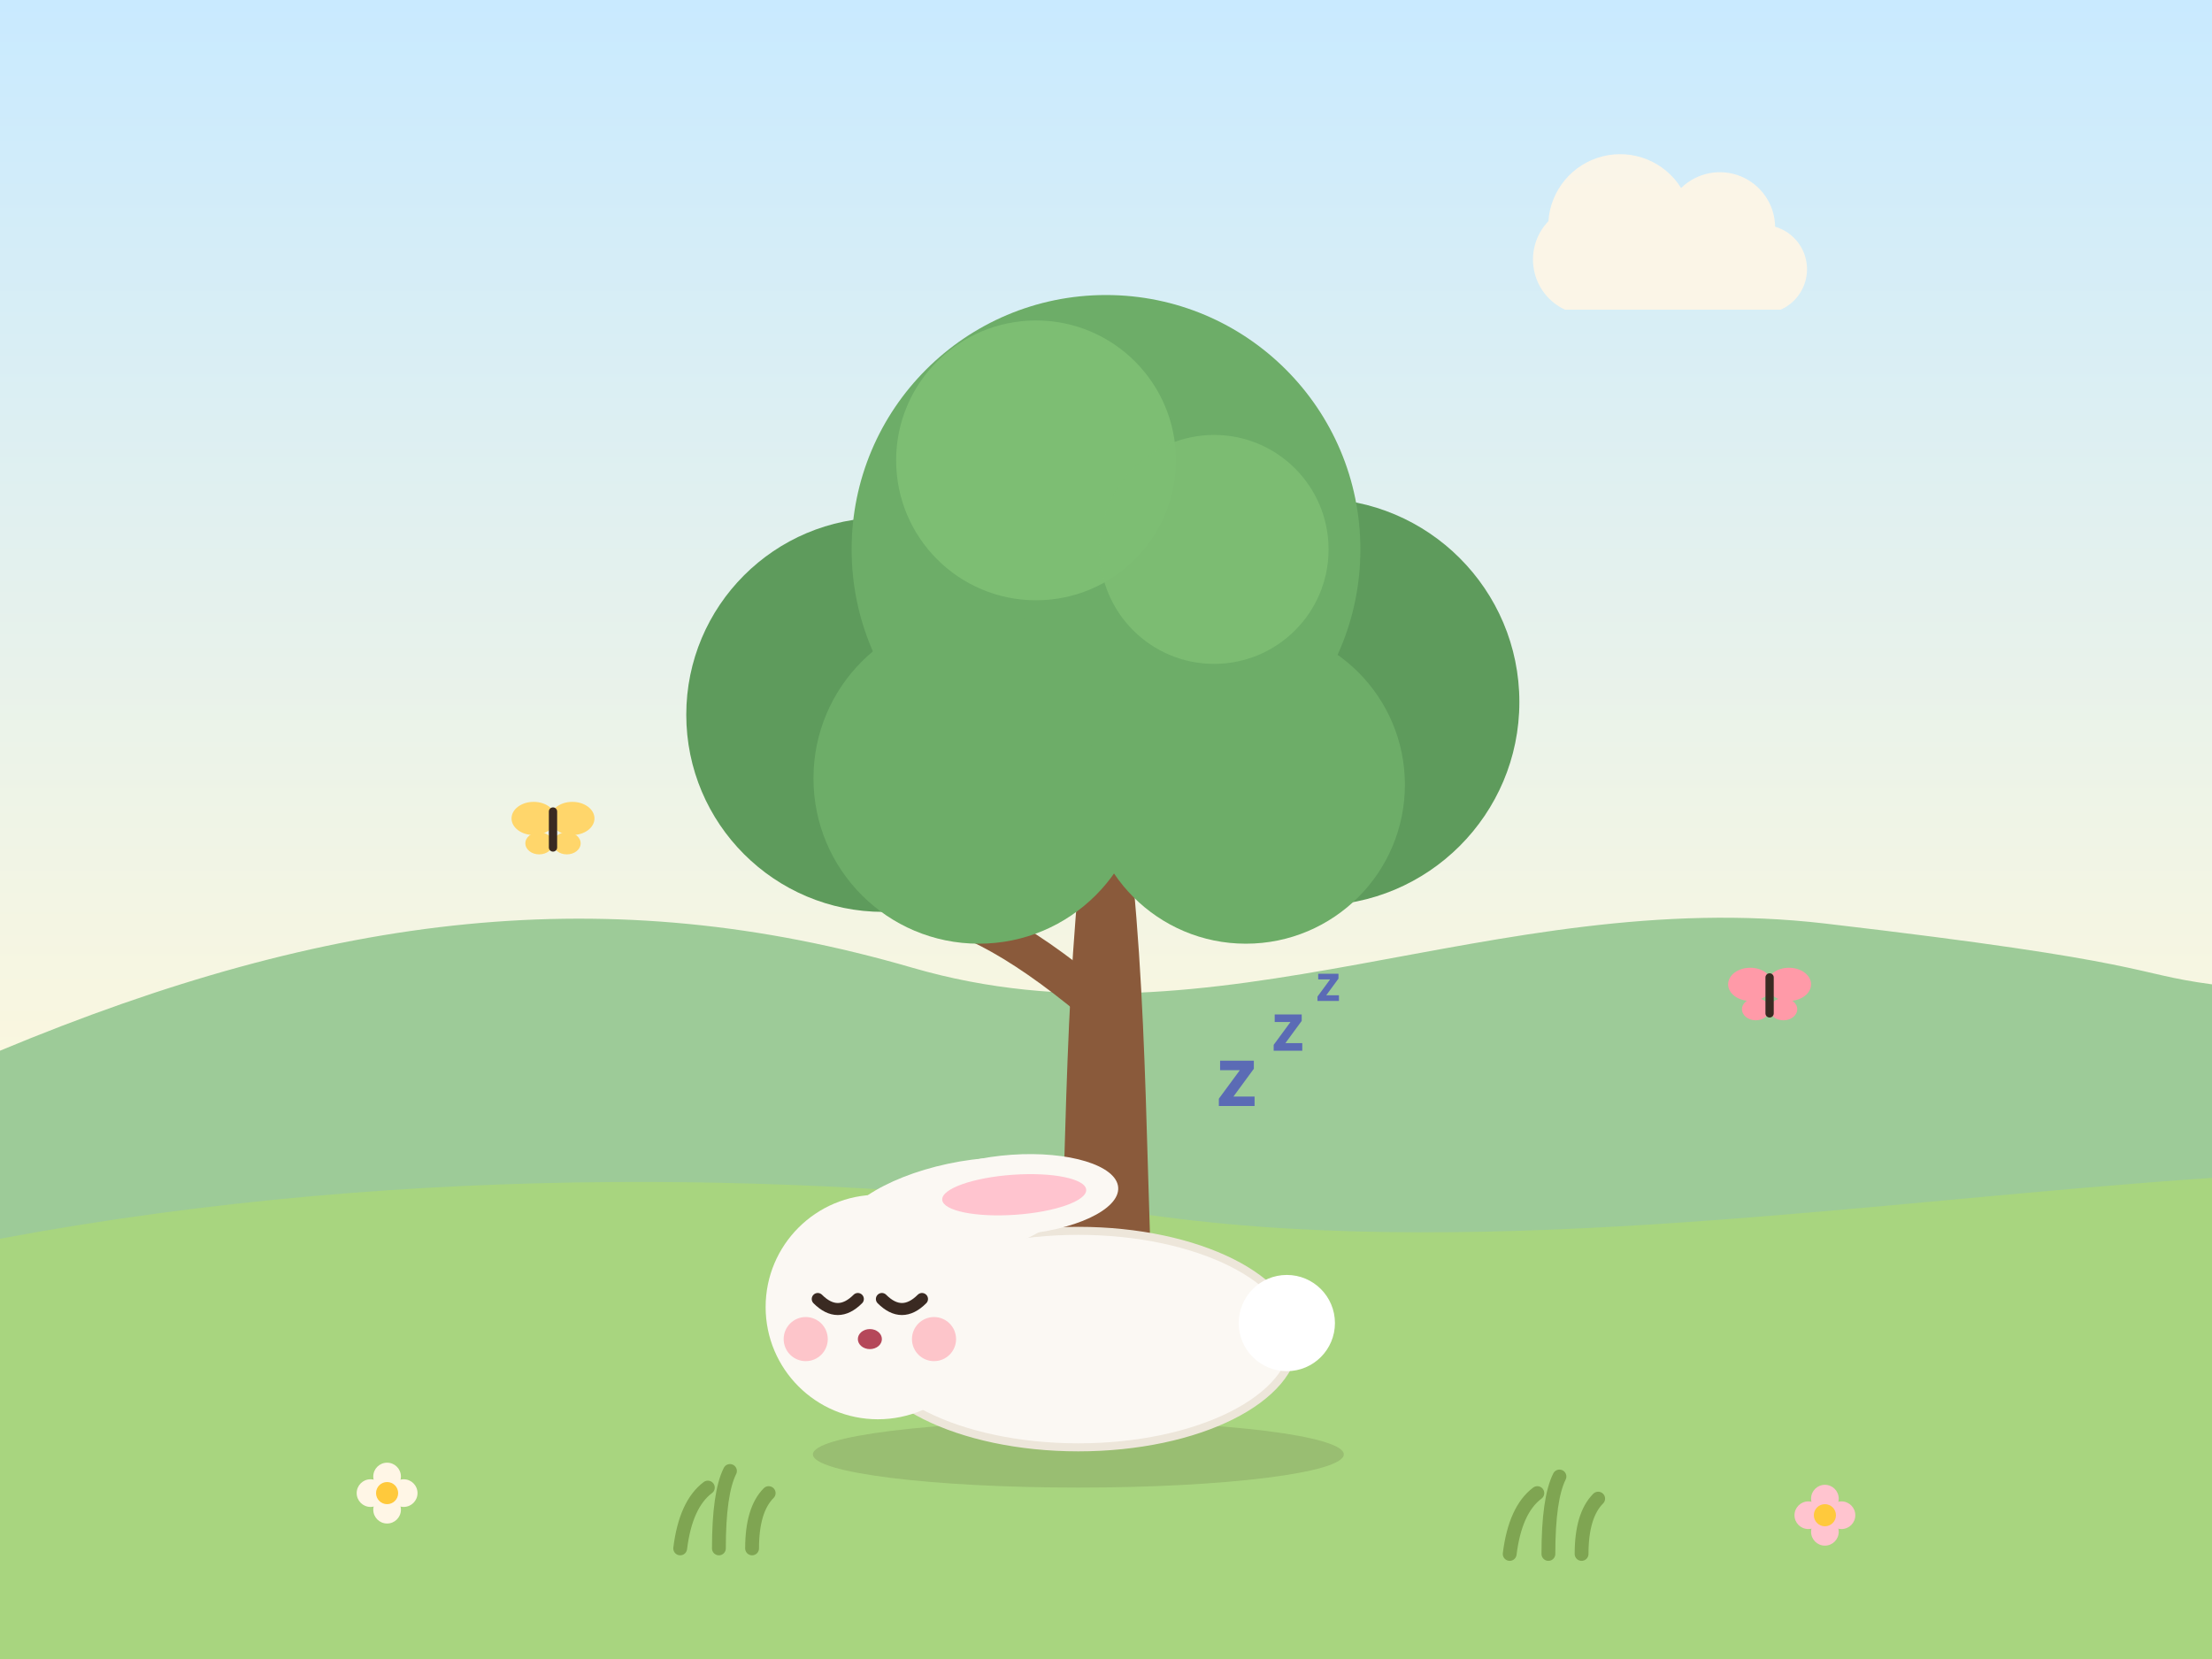
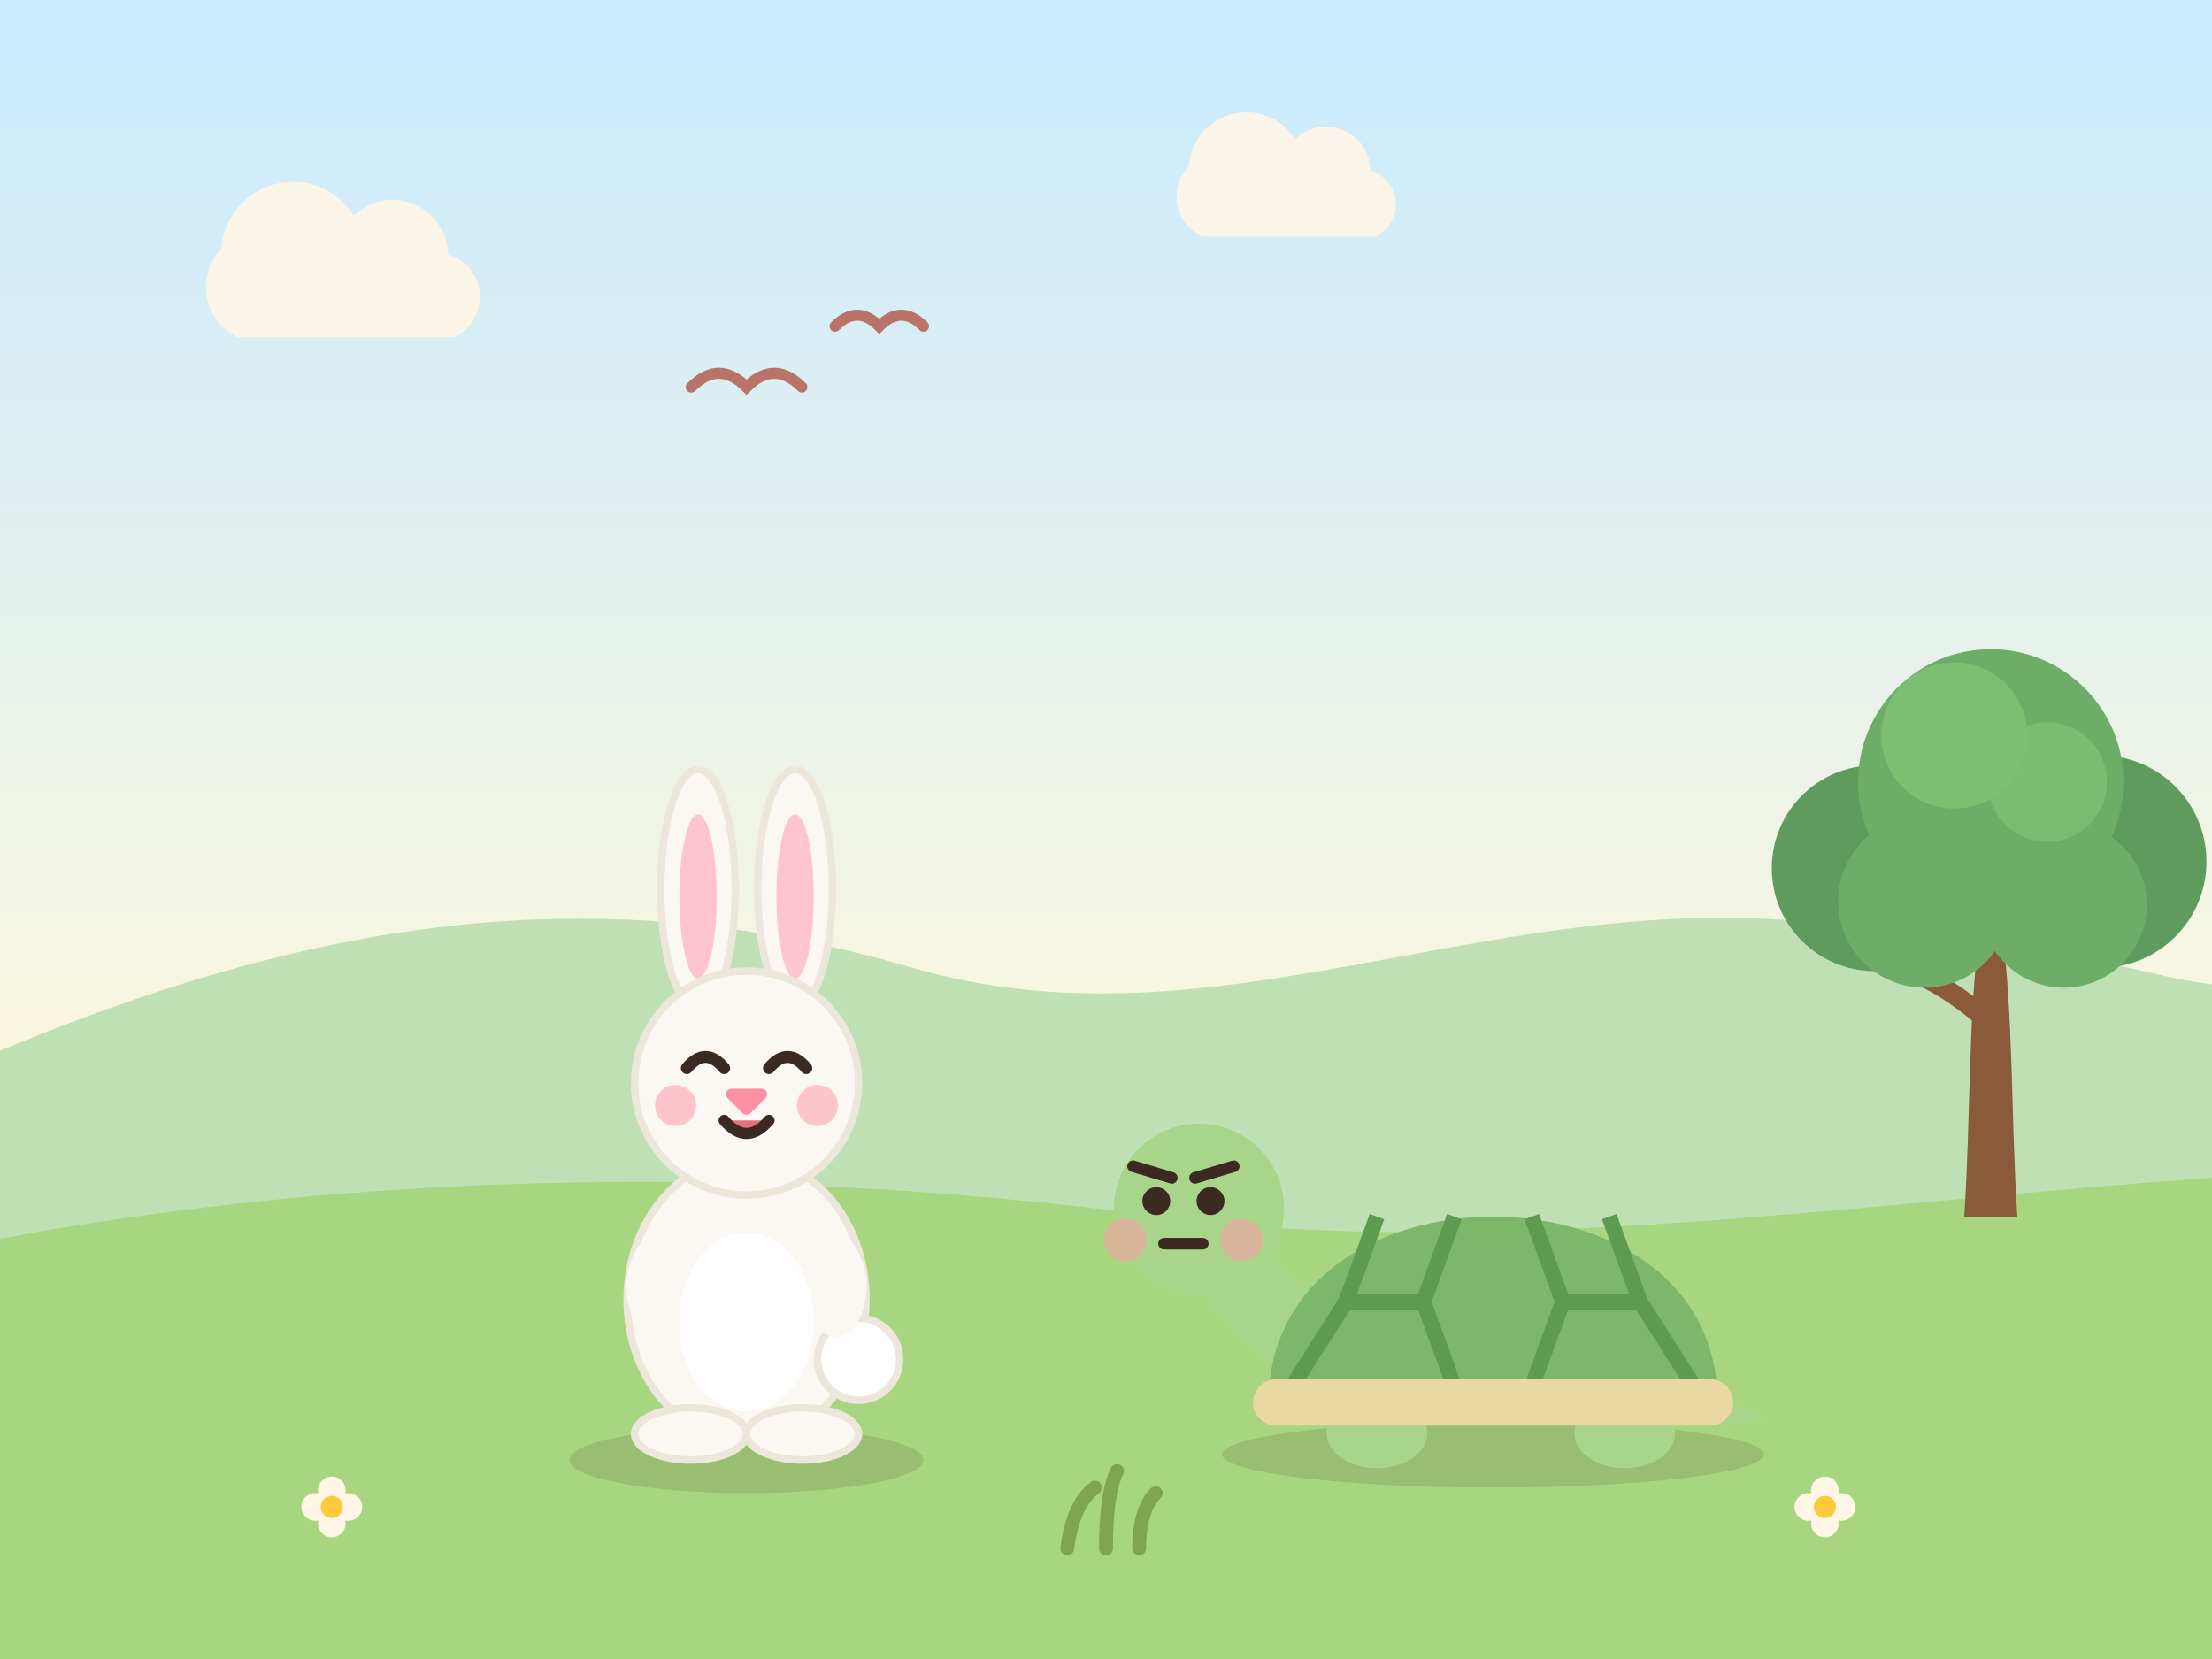
<svg xmlns="http://www.w3.org/2000/svg" viewBox="0 0 800 600">
  <style>
.a{transform-box:fill-box}
.bob{animation:bob 2.6s ease-in-out infinite alternate;transform-box:fill-box}
.bob2{animation:bob 3.2s ease-in-out infinite alternate;animation-delay:-1.1s;transform-box:fill-box}
.breathe{animation:breathe 2.8s ease-in-out infinite alternate;transform-box:fill-box;transform-origin:50% 100%}
.sway{animation:sway 4.5s ease-in-out infinite alternate;transform-box:fill-box;transform-origin:50% 100%}
.drift{animation:drift 11s ease-in-out infinite alternate}
.drift2{animation:drift 14s ease-in-out infinite alternate-reverse}
.wag{animation:wag 1.7s ease-in-out infinite alternate;transform-box:fill-box;transform-origin:0% 100%}
.paw{animation:paw 1.3s ease-in-out infinite alternate;transform-box:fill-box;transform-origin:100% 100%}
.twinkle{animation:twinkle 1.9s ease-in-out infinite alternate;transform-box:fill-box;transform-origin:50% 50%}
.glow{animation:glow 3.2s ease-in-out infinite alternate;transform-box:fill-box;transform-origin:50% 50%}
.float{animation:float 3.4s ease-in-out infinite alternate;transform-box:fill-box}
.rise{animation:rise 3.6s ease-out infinite;transform-box:fill-box}
.smoke{animation:smoke 4.5s ease-out infinite;transform-box:fill-box;transform-origin:50% 100%}
.hop{animation:hop .55s cubic-bezier(.3,0,.5,1) infinite alternate;transform-box:fill-box}
.chop{animation:chop .9s ease-in-out infinite alternate;transform-box:fill-box;transform-origin:85% 90%}
.knock{animation:knock .5s ease-in-out infinite alternate;transform-box:fill-box;transform-origin:100% 100%}
.ear{animation:ear 2.2s ease-in-out infinite alternate;transform-box:fill-box;transform-origin:50% 100%}
.ripple{animation:ripple 2.6s ease-out infinite;transform-box:fill-box;transform-origin:50% 50%}
.dangle{animation:dangle 3s ease-in-out infinite alternate;transform-box:fill-box;transform-origin:50% 0%}
.flutter{animation:flutter 1.6s ease-in-out infinite alternate;transform-box:fill-box}
@keyframes bob{to{transform:translateY(-5px)}}
@keyframes breathe{to{transform:scale(1.015,1.03)}}
@keyframes sway{from{transform:rotate(-1.6deg)}to{transform:rotate(1.6deg)}}
@keyframes drift{from{transform:translateX(-18px)}to{transform:translateX(18px)}}
@keyframes wag{from{transform:rotate(-6deg)}to{transform:rotate(8deg)}}
@keyframes paw{from{transform:rotate(-5deg)}to{transform:rotate(7deg)}}
@keyframes twinkle{from{opacity:.35;transform:scale(.8)}to{opacity:1;transform:scale(1.1)}}
@keyframes glow{from{transform:scale(1)}to{transform:scale(1.05)}}
@keyframes float{from{transform:translateY(4px)}to{transform:translateY(-8px)}}
@keyframes rise{0%{transform:translateY(0);opacity:0}20%{opacity:1}100%{transform:translateY(-40px);opacity:0}}
@keyframes smoke{0%{transform:translateY(0) scale(.6);opacity:0}30%{opacity:.8}100%{transform:translateY(-50px) scale(1.4);opacity:0}}
@keyframes hop{to{transform:translateY(-14px)}}
@keyframes chop{from{transform:rotate(12deg)}to{transform:rotate(-22deg)}}
@keyframes knock{from{transform:rotate(-8deg)}to{transform:rotate(10deg)}}
@keyframes ear{from{transform:rotate(-4deg)}to{transform:rotate(5deg)}}
@keyframes ripple{0%{transform:scale(.4);opacity:.9}100%{transform:scale(1.5);opacity:0}}
@keyframes dangle{from{transform:rotate(-2.5deg)}to{transform:rotate(2.5deg)}}
@keyframes flutter{from{transform:translate(0,0) rotate(-8deg)}to{transform:translate(14px,-12px) rotate(8deg)}}
@media (prefers-reduced-motion:reduce){*{animation:none!important}}
+ 
+ .shiver{animation:shiver .18s linear infinite alternate;transform-box:fill-box}
+ .spin{animation:spin 6s linear infinite;transform-box:fill-box;transform-origin:50% 50%}
+ .fall{animation:fall 3.2s ease-in infinite;transform-box:fill-box}
+ .blow{animation:blow 1.4s ease-out infinite;transform-box:fill-box}
+ .snow{animation:snow 6s linear infinite;transform-box:fill-box}
+ .puff{animation:puff 1.4s ease-in-out infinite alternate;transform-box:fill-box;transform-origin:50% 50%}
+ @keyframes shiver{from{transform:translateX(-1.5px)}to{transform:translateX(1.5px)}}
+ @keyframes spin{to{transform:rotate(360deg)}}
+ @keyframes fall{0%{transform:translateY(-10px) rotate(0)}100%{transform:translateY(30px) rotate(25deg)}}
+ @keyframes blow{0%{transform:translateX(-10px);opacity:0}30%{opacity:1}100%{transform:translateX(40px);opacity:0}}
+ @keyframes snow{0%{transform:translateY(-30px)}100%{transform:translateY(60px)}}
+ @keyframes puff{from{transform:scale(1)}to{transform:scale(1.06)}}
</style>
  <defs>
    <linearGradient id="sky" x1="0" y1="0" x2="0" y2="1">
      <stop offset="0" stop-color="#C9EAFF" />
      <stop offset="0.7" stop-color="#FFF8DC" />
    </linearGradient>
    <radialGradient id="glow" cx=".5" cy=".5" r=".5">
      <stop offset="0" stop-color="#FFF3C4" stop-opacity=".95" />
      <stop offset="1" stop-color="#FFF3C4" stop-opacity="0" />
    </radialGradient>
    <radialGradient id="moonglow" cx=".5" cy=".5" r=".5">
      <stop offset="0" stop-color="#FFF6D0" stop-opacity=".55" />
      <stop offset="1" stop-color="#FFF6D0" stop-opacity="0" />
    </radialGradient>
    <radialGradient id="ropeglow" cx=".5" cy=".5" r=".5">
      <stop offset="0" stop-color="#FFE9A0" stop-opacity=".7" />
      <stop offset="1" stop-color="#FFE9A0" stop-opacity="0" />
    </radialGradient>
  </defs>
  <rect width="800" height="600" fill="url(#sky)" />
-   <path d="M0 380C120 330 220 318 330 350S540 320 660 334 770 352 800 356V600H0Z" fill="#9DCB98" />
+   <path d="M0 380C120 330 220 318 330 350S540 320 660 334 770 352 800 356V600H0Z" fill="#BFE0B5" />
  <path d="M0 448C150 420 300 424 420 440S680 434 800 426V600H0Z" fill="#A8D57F" />
  <g class="drift">
-     <g transform="translate(560 80) scale(1 1)">
+     <g transform="translate(80 90) scale(1 1)">
      <path d="M0 0a26 26 0 0 1 48-12a20 20 0 0 1 34 14a16 16 0 0 1 2 30H6a20 20 0 0 1-6-32z" fill="#FFF6E6" opacity=".9" />
    </g>
  </g>
-   <g transform="translate(400 500) scale(1.15 1.15)">
+   <g class="drift" style="animation-delay:-5s">
+     <g transform="translate(430 60) scale(0.8 0.8)">
+       <path d="M0 0a26 26 0 0 1 48-12a20 20 0 0 1 34 14a16 16 0 0 1 2 30H6a20 20 0 0 1-6-32z" fill="#FFF6E6" opacity=".9" />
+     </g>
+   </g>
+   <g class="drift2">
+     <g transform="translate(250 140) scale(1 1)">
+       <g stroke="#B9746A" stroke-width="4" stroke-linecap="round" fill="none">
+         <path d="M0 0q10-10 20 0q10-10 20 0" />
+         <path d="M52-22q8-8 16 0q8-8 16 0" />
+       </g>
+     </g>
+   </g>
+   <g transform="translate(720 440) scale(0.6 0.6)">
    <g class="sway">
      <path d="M-16 0C-12-60-14-120-6-180H6C14-120 12-60 16 0Z" fill="#8A5A3B" />
      <path d="M-4-120Q-40-150-62-150" stroke="#8A5A3B" stroke-width="12" stroke-linecap="round" fill="none" />
      <circle cx="-70" cy="-210" r="62" fill="#5E9B5C" />
      <circle cx="66" cy="-214" r="64" fill="#5E9B5C" />
      <circle cx="0" cy="-262" r="80" fill="#6DAD68" />
      <circle cx="-40" cy="-190" r="52" fill="#6DAD68" />
      <circle cx="44" cy="-188" r="50" fill="#6DAD68" />
      <circle cx="-22" cy="-290" r="44" fill="#7DBE73" />
      <circle cx="34" cy="-262" r="36" fill="#7DBE73" opacity=".9" />
    </g>
  </g>
-   <ellipse cx="390" cy="526" rx="96" ry="12" fill="#3A2A1A" opacity="0.14" />
-   <g transform="translate(390 522) scale(1.45 1.45)">
-     <g class="breathe">
-       <ellipse cx="0" cy="-26" rx="54" ry="27" fill="#FBF8F3" stroke="#EDE6DA" stroke-width="2" />
-       <circle cx="52" cy="-30" r="12" fill="#FFFFFF" />
-       <ellipse cx="-30" cy="-58" rx="30" ry="12" fill="#FBF8F3" transform="rotate(-12 -30 -58)" />
-       <ellipse cx="-16" cy="-62" rx="26" ry="10" fill="#FBF8F3" transform="rotate(-4 -16 -62)" />
-       <ellipse cx="-16" cy="-62" rx="18" ry="5" fill="#FFC4CF" transform="rotate(-4 -16 -62)" />
-       <circle cx="-50" cy="-34" r="28" fill="#FBF8F3" />
-       <g transform="translate(-52 -36) scale(1 1)">
-         <path d="M-13 0q5 5 10 0M3 0q5 5 10 0" stroke="#3A2A22" stroke-width="3" fill="none" stroke-linecap="round" />
-         <ellipse cy="10" rx="3" ry="2.5" fill="#B5485A" />
-         <circle cx="-16" cy="10" r="5.5" fill="#FF9AA8" opacity=".55" />
-         <circle cx="16" cy="10" r="5.5" fill="#FF9AA8" opacity=".55" />
+   <ellipse cx="270" cy="528" rx="64" ry="12" fill="#3A2A1A" opacity="0.14" />
+   <g class="hop">
+     <g transform="translate(270 524) scale(1.35 1.35)">
+       <g class="ear">
+         <ellipse cx="-13" cy="-150" rx="10" ry="32" fill="#FBF8F3" stroke="#EDE6DA" stroke-width="2" />
+         <ellipse cx="-13" cy="-148" rx="5" ry="22" fill="#FFC4CF" />
+       </g>
+       <g class="ear" style="animation-delay:-1s">
+         <ellipse cx="13" cy="-150" rx="10" ry="32" fill="#FBF8F3" stroke="#EDE6DA" stroke-width="2" />
+         <ellipse cx="13" cy="-148" rx="5" ry="22" fill="#FFC4CF" />
+       </g>
+       <ellipse cx="0" cy="-40" rx="32" ry="38" fill="#FBF8F3" stroke="#EDE6DA" stroke-width="2" />
+       <ellipse cx="0" cy="-34" rx="18" ry="24" fill="#FFFFFF" />
+       <circle cx="30" cy="-24" r="11" fill="#FFFFFF" stroke="#EDE6DA" stroke-width="2" />
+       <ellipse cx="-15" cy="-4" rx="15" ry="7" fill="#FBF8F3" stroke="#EDE6DA" stroke-width="2" />
+       <ellipse cx="15" cy="-4" rx="15" ry="7" fill="#FBF8F3" stroke="#EDE6DA" stroke-width="2" />
+       <path d="M-20-56q-10 10-4 20M20-56q10 10 4 20" stroke="#FBF8F3" stroke-width="12" fill="none" stroke-linecap="round" />
+       <circle cy="-98" r="30" fill="#FBF8F3" stroke="#EDE6DA" stroke-width="2" />
+       <g transform="translate(0 -98) scale(1 1)">
+         <path d="M-16 -4q5-6 10 0M6 -4q5-6 10 0" stroke="#3A2A22" stroke-width="3.2" fill="none" stroke-linecap="round" />
+         <path d="M-6 10q6 7 12 0" stroke="#3A2A22" stroke-width="3" fill="#E8707E" stroke-linecap="round" />
+         <circle cx="-19" cy="6" r="5.5" fill="#FF9AA8" opacity=".55" />
+         <circle cx="19" cy="6" r="5.5" fill="#FF9AA8" opacity=".55" />
+         <path d="M-4 3h8l-4 4z" fill="#FF8FA3" stroke="#FF8FA3" stroke-width="3" stroke-linejoin="round" />
      </g>
    </g>
  </g>
-   <g class="rise" style="animation-delay:0s">
-     <text x="440" y="400" font-family="sans-serif" font-weight="700" font-size="30" fill="#5B6BB5">z</text>
-   </g>
-   <g class="rise" style="animation-delay:-1.2s">
-     <text x="460" y="380" font-family="sans-serif" font-weight="700" font-size="24" fill="#5B6BB5">z</text>
-   </g>
-   <g class="rise" style="animation-delay:-2.4s">
-     <text x="476" y="362" font-family="sans-serif" font-weight="700" font-size="18" fill="#5B6BB5">z</text>
-   </g>
-   <g transform="translate(200 300) scale(1 1)">
-     <g class="flutter">
-       <ellipse cx="-7" cy="-4" rx="8" ry="6" fill="#FFD66B" />
-       <ellipse cx="7" cy="-4" rx="8" ry="6" fill="#FFD66B" />
-       <ellipse cx="-5" cy="5" rx="5" ry="4" fill="#FFD66B" />
-       <ellipse cx="5" cy="5" rx="5" ry="4" fill="#FFD66B" />
-       <rect x="-1.5" y="-8" width="3" height="16" rx="1.5" fill="#3A2A22" />
+   <ellipse cx="540" cy="526" rx="98.0" ry="12" fill="#3A2A1A" opacity="0.14" />
+   <g transform="translate(540 524) scale(-1.4 1.4)">
+     <g class="bob">
+       <ellipse cx="-34" cy="-4" rx="13" ry="9" fill="#A8D58A" />
+       <ellipse cx="30" cy="-4" rx="13" ry="9" fill="#A8D58A" />
+       <path d="M-58-14l-12 6l12 2z" fill="#A8D58A" />
+       <path d="M50-30Q66-40 70-56" stroke="#A8D58A" stroke-width="20" fill="none" stroke-linecap="round" />
+       <circle cx="76" cy="-62" r="22" fill="#A8D58A" />
+       <g transform="translate(80 -62) scale(1 1)">
+         <circle cx="-7" cy="-2" r="3.6" fill="#3A2A22" />
+         <circle cx="7" cy="-2" r="3.6" fill="#3A2A22" />
+         <path d="M-13 -11l10 3M13 -11l-10 3" stroke="#3A2A22" stroke-width="3" stroke-linecap="round" />
+         <path d="M-5 9h10" stroke="#3A2A22" stroke-width="3" stroke-linecap="round" />
+         <circle cx="-15" cy="8" r="5.5" fill="#FF9AA8" opacity=".55" />
+         <circle cx="15" cy="8" r="5.5" fill="#FF9AA8" opacity=".55" />
+       </g>
+       <path d="M-58-12C-58-76 58-76 58-12Z" fill="#7DB86A" />
+       <path d="M-30-60l-8 22h20l8-22M30-60l8 22H18l-8-22M-38-38l-14 22M38-38l14 22M-18-38L-10-16h20l8-22" stroke="#5E9A50" stroke-width="4" fill="none" stroke-linejoin="round" />
+       <rect x="-62" y="-18" width="124" height="12" rx="6" fill="#E9D9A0" />
    </g>
  </g>
-   <g transform="translate(640 360) scale(1 1)">
-     <g class="flutter">
-       <ellipse cx="-7" cy="-4" rx="8" ry="6" fill="#FF9AA8" />
-       <ellipse cx="7" cy="-4" rx="8" ry="6" fill="#FF9AA8" />
-       <ellipse cx="-5" cy="5" rx="5" ry="4" fill="#FF9AA8" />
-       <ellipse cx="5" cy="5" rx="5" ry="4" fill="#FF9AA8" />
-       <rect x="-1.5" y="-8" width="3" height="16" rx="1.5" fill="#3A2A22" />
-     </g>
-   </g>
-   <g transform="translate(140 540) scale(1 1)">
+   <g transform="translate(120 545) scale(1 1)">
    <circle cx="0" cy="-6" r="5" fill="#FFF6E6" />
    <circle cx="6" cy="0" r="5" fill="#FFF6E6" />
    <circle cx="0" cy="6" r="5" fill="#FFF6E6" />
    <circle cx="-6" cy="0" r="5" fill="#FFF6E6" />
    <circle r="4" fill="#FFC93C" />
  </g>
-   <g transform="translate(660 548) scale(1 1)">
-     <circle cx="0" cy="-6" r="5" fill="#FFC4CF" />
-     <circle cx="6" cy="0" r="5" fill="#FFC4CF" />
-     <circle cx="0" cy="6" r="5" fill="#FFC4CF" />
-     <circle cx="-6" cy="0" r="5" fill="#FFC4CF" />
+   <g transform="translate(400 560) scale(1 1)">
+     <path d="M-14 0Q-12-16-4-22M0 0Q0-20 4-28M12 0Q12-14 18-20" stroke="#7FA552" stroke-width="5" stroke-linecap="round" fill="none" />
+   </g>
+   <g transform="translate(660 545) scale(1 1)">
+     <circle cx="0" cy="-6" r="5" fill="#FFF6E6" />
+     <circle cx="6" cy="0" r="5" fill="#FFF6E6" />
+     <circle cx="0" cy="6" r="5" fill="#FFF6E6" />
+     <circle cx="-6" cy="0" r="5" fill="#FFF6E6" />
    <circle r="4" fill="#FFC93C" />
  </g>
-   <g transform="translate(260 560) scale(1 1)">
-     <path d="M-14 0Q-12-16-4-22M0 0Q0-20 4-28M12 0Q12-14 18-20" stroke="#7FA552" stroke-width="5" stroke-linecap="round" fill="none" />
-   </g>
-   <g transform="translate(560 562) scale(1 1)">
-     <path d="M-14 0Q-12-16-4-22M0 0Q0-20 4-28M12 0Q12-14 18-20" stroke="#7FA552" stroke-width="5" stroke-linecap="round" fill="none" />
-   </g>
</svg>
